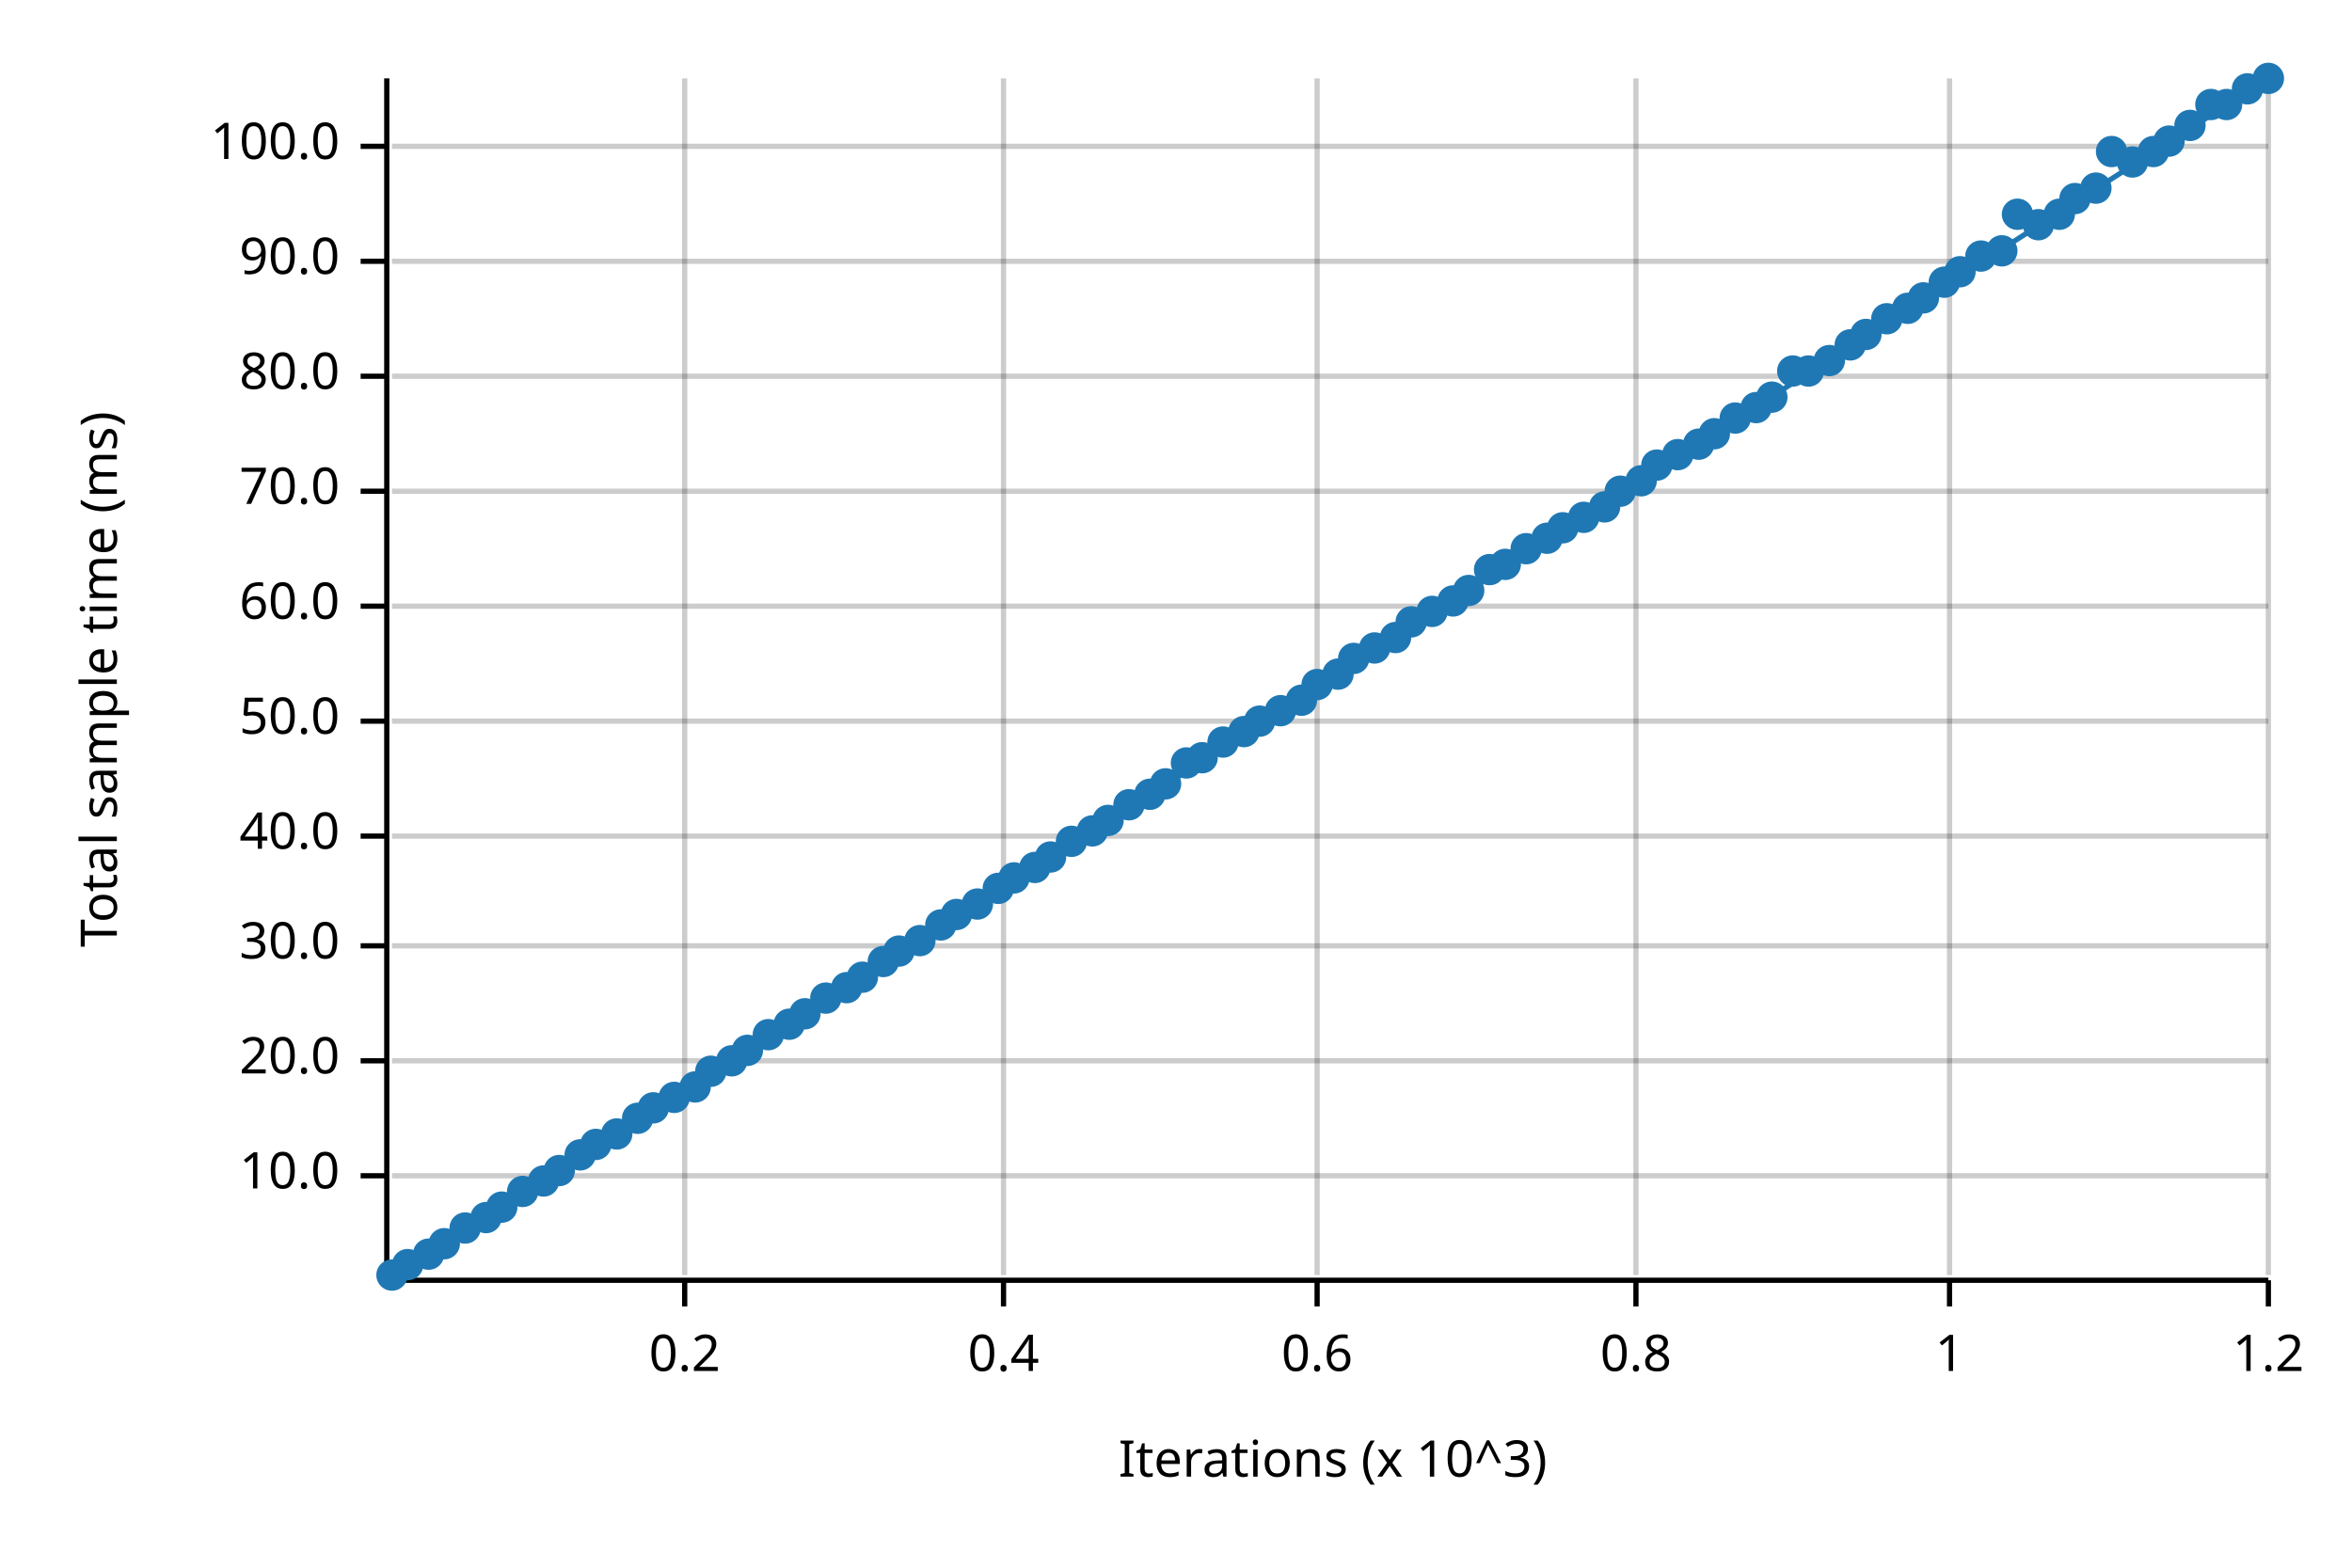
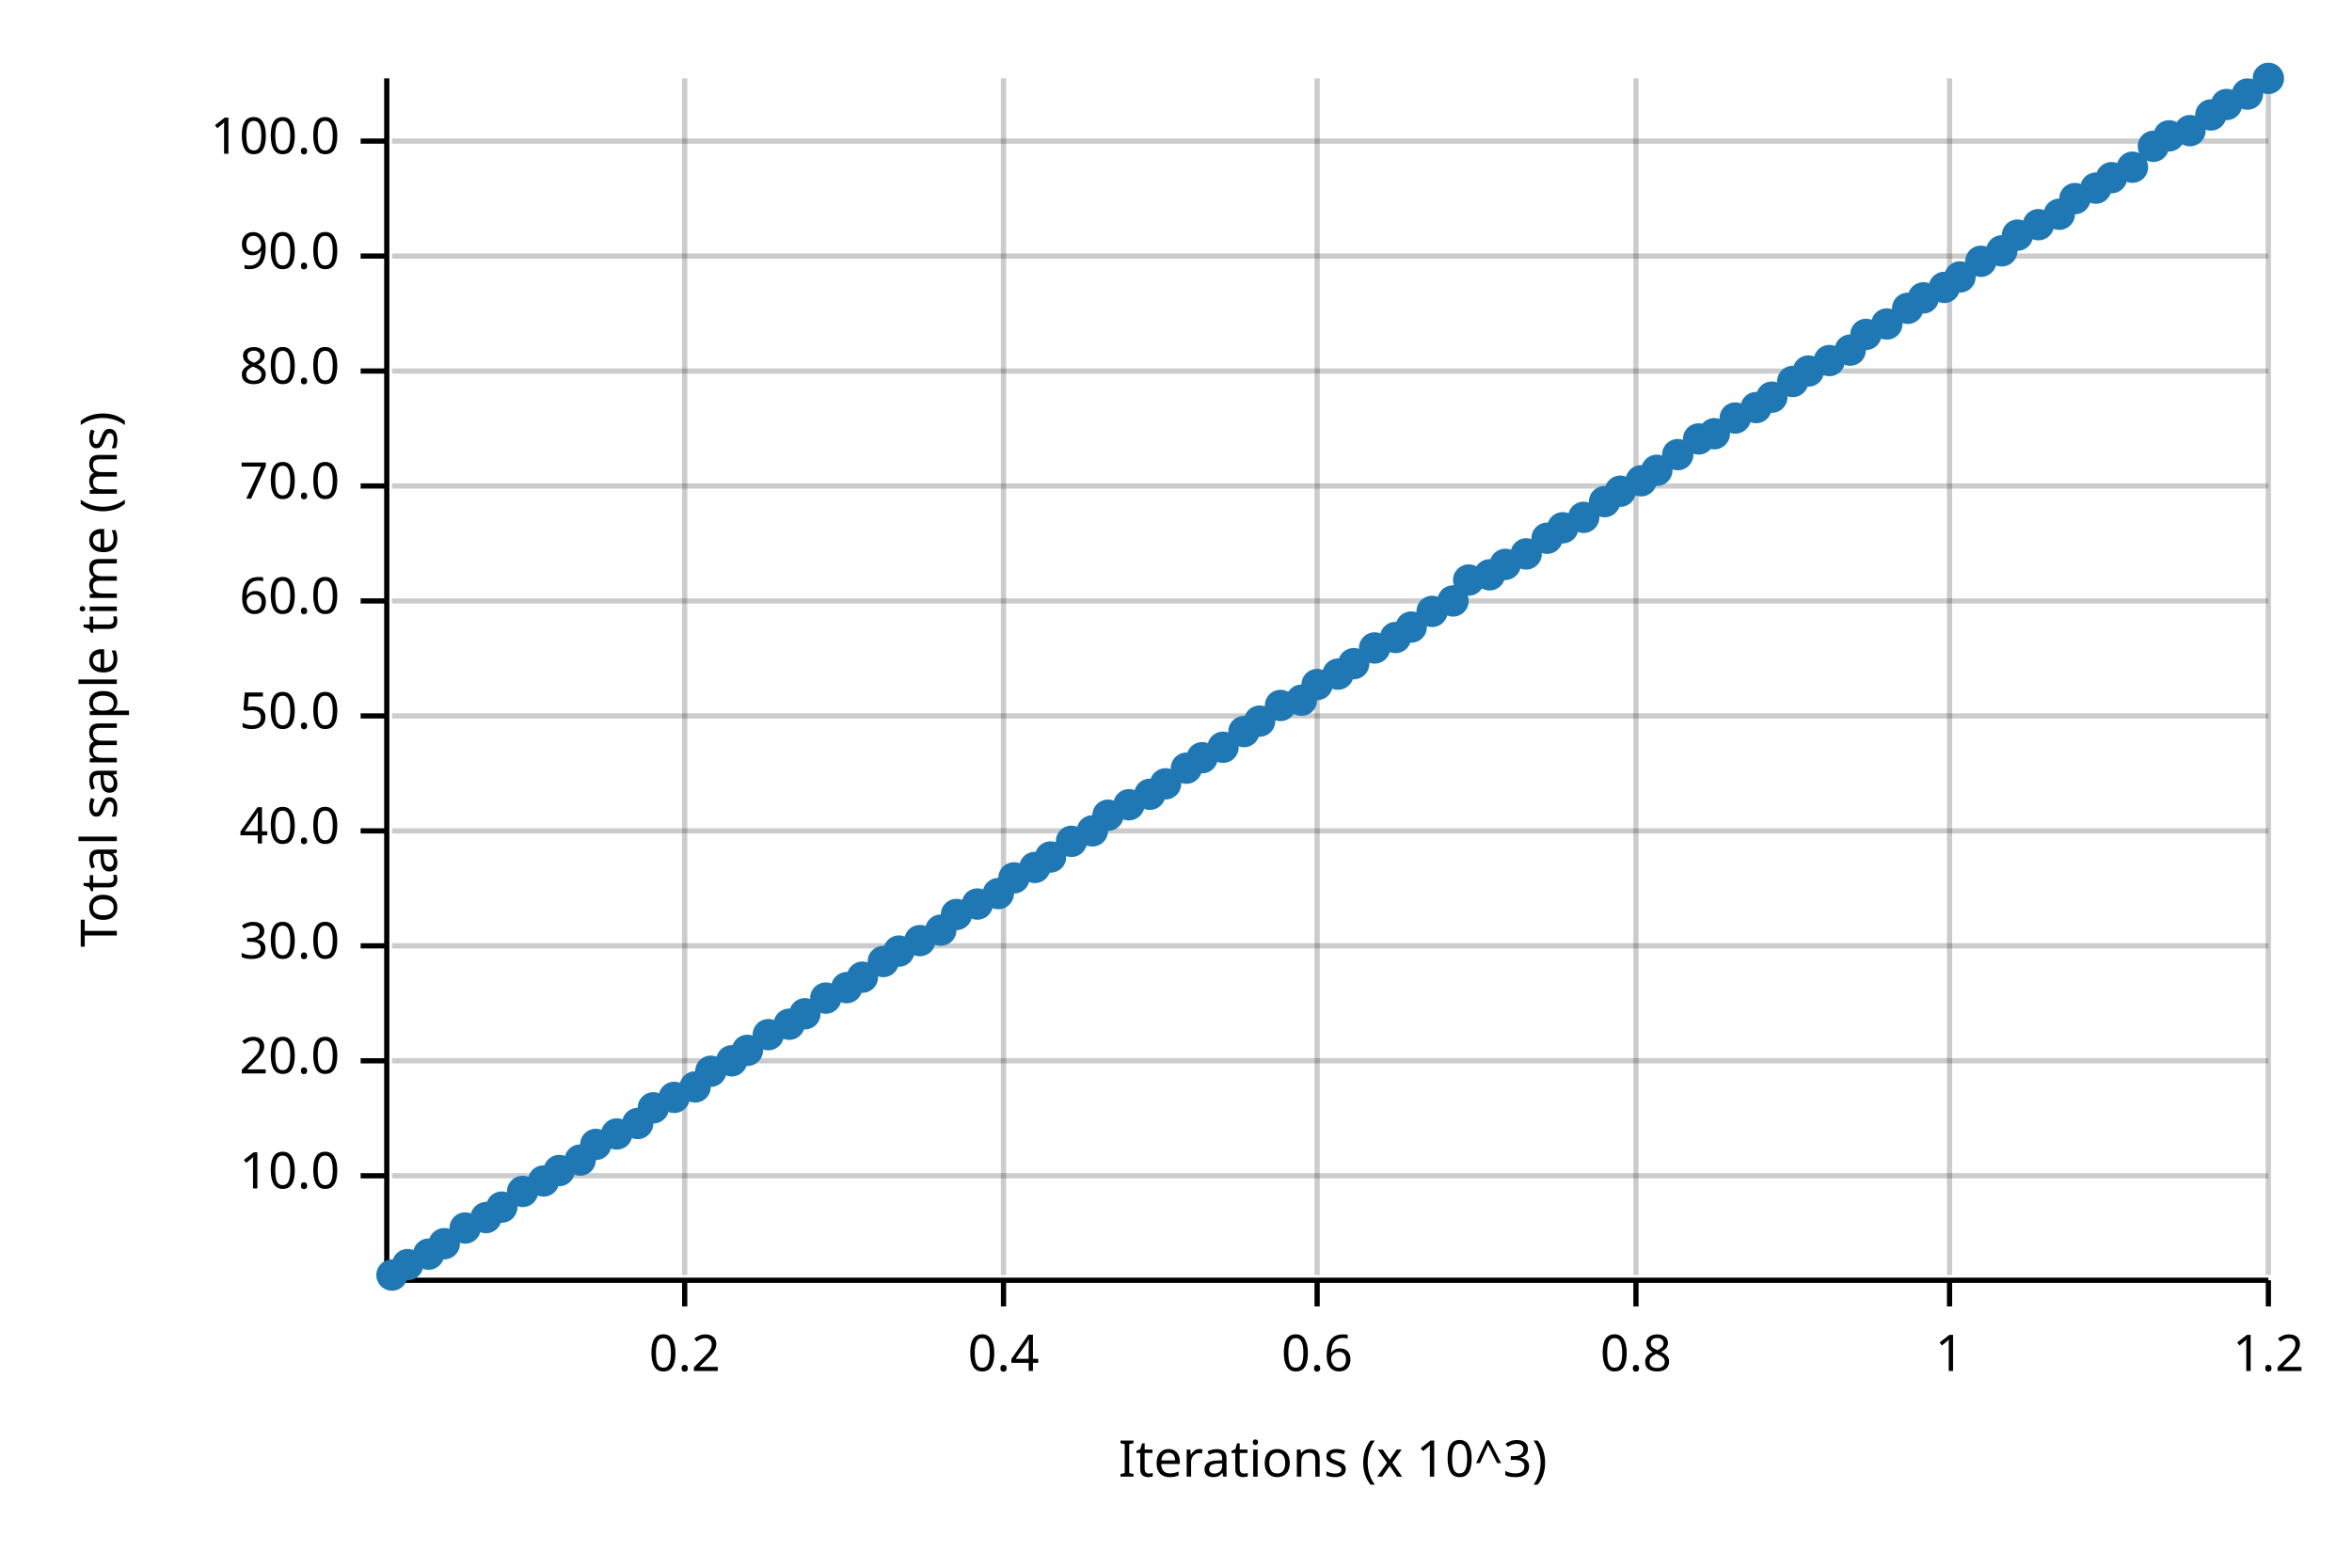
<svg xmlns="http://www.w3.org/2000/svg" width="450" height="300" viewBox="0 0 450 300">
  <text x="15" y="130" dy="0.76em" text-anchor="middle" font-family="sans-serif" font-size="9.677" opacity="1" fill="#000000" transform="rotate(270, 15, 130)">
Total sample time (ms)
</text>
  <text x="255" y="285" dy="-0.5ex" text-anchor="middle" font-family="sans-serif" font-size="9.677" opacity="1" fill="#000000">
Iterations (x 10^3)
</text>
  <line opacity="0.2" stroke="#000000" stroke-width="1" x1="131" y1="244" x2="131" y2="15" />
  <line opacity="0.2" stroke="#000000" stroke-width="1" x1="192" y1="244" x2="192" y2="15" />
  <line opacity="0.2" stroke="#000000" stroke-width="1" x1="252" y1="244" x2="252" y2="15" />
  <line opacity="0.2" stroke="#000000" stroke-width="1" x1="313" y1="244" x2="313" y2="15" />
  <line opacity="0.2" stroke="#000000" stroke-width="1" x1="373" y1="244" x2="373" y2="15" />
  <line opacity="0.2" stroke="#000000" stroke-width="1" x1="434" y1="244" x2="434" y2="15" />
  <line opacity="0.2" stroke="#000000" stroke-width="1" x1="75" y1="225" x2="434" y2="225" />
  <line opacity="0.2" stroke="#000000" stroke-width="1" x1="75" y1="203" x2="434" y2="203" />
  <line opacity="0.2" stroke="#000000" stroke-width="1" x1="75" y1="181" x2="434" y2="181" />
-   <line opacity="0.2" stroke="#000000" stroke-width="1" x1="75" y1="160" x2="434" y2="160" />
-   <line opacity="0.2" stroke="#000000" stroke-width="1" x1="75" y1="138" x2="434" y2="138" />
-   <line opacity="0.2" stroke="#000000" stroke-width="1" x1="75" y1="116" x2="434" y2="116" />
-   <line opacity="0.2" stroke="#000000" stroke-width="1" x1="75" y1="94" x2="434" y2="94" />
-   <line opacity="0.2" stroke="#000000" stroke-width="1" x1="75" y1="72" x2="434" y2="72" />
-   <line opacity="0.2" stroke="#000000" stroke-width="1" x1="75" y1="50" x2="434" y2="50" />
-   <line opacity="0.2" stroke="#000000" stroke-width="1" x1="75" y1="28" x2="434" y2="28" />
+   <line opacity="0.2" stroke="#000000" stroke-width="1" x1="75" y1="159" x2="434" y2="159" />
+   <line opacity="0.2" stroke="#000000" stroke-width="1" x1="75" y1="137" x2="434" y2="137" />
+   <line opacity="0.2" stroke="#000000" stroke-width="1" x1="75" y1="115" x2="434" y2="115" />
+   <line opacity="0.2" stroke="#000000" stroke-width="1" x1="75" y1="93" x2="434" y2="93" />
+   <line opacity="0.2" stroke="#000000" stroke-width="1" x1="75" y1="71" x2="434" y2="71" />
+   <line opacity="0.2" stroke="#000000" stroke-width="1" x1="75" y1="49" x2="434" y2="49" />
+   <line opacity="0.2" stroke="#000000" stroke-width="1" x1="75" y1="27" x2="434" y2="27" />
  <polyline fill="none" opacity="1" stroke="#000000" stroke-width="1" points="74,15 74,244 " />
  <text x="65" y="225" dy="0.5ex" text-anchor="end" font-family="sans-serif" font-size="9.677" opacity="1" fill="#000000">
10.0
</text>
  <polyline fill="none" opacity="1" stroke="#000000" stroke-width="1" points="69,225 74,225 " />
  <text x="65" y="203" dy="0.5ex" text-anchor="end" font-family="sans-serif" font-size="9.677" opacity="1" fill="#000000">
20.0
</text>
  <polyline fill="none" opacity="1" stroke="#000000" stroke-width="1" points="69,203 74,203 " />
  <text x="65" y="181" dy="0.5ex" text-anchor="end" font-family="sans-serif" font-size="9.677" opacity="1" fill="#000000">
30.0
</text>
  <polyline fill="none" opacity="1" stroke="#000000" stroke-width="1" points="69,181 74,181 " />
-   <text x="65" y="160" dy="0.5ex" text-anchor="end" font-family="sans-serif" font-size="9.677" opacity="1" fill="#000000">
+   <text x="65" y="159" dy="0.5ex" text-anchor="end" font-family="sans-serif" font-size="9.677" opacity="1" fill="#000000">
40.0
</text>
-   <polyline fill="none" opacity="1" stroke="#000000" stroke-width="1" points="69,160 74,160 " />
-   <text x="65" y="138" dy="0.5ex" text-anchor="end" font-family="sans-serif" font-size="9.677" opacity="1" fill="#000000">
+   <polyline fill="none" opacity="1" stroke="#000000" stroke-width="1" points="69,159 74,159 " />
+   <text x="65" y="137" dy="0.5ex" text-anchor="end" font-family="sans-serif" font-size="9.677" opacity="1" fill="#000000">
50.0
</text>
-   <polyline fill="none" opacity="1" stroke="#000000" stroke-width="1" points="69,138 74,138 " />
-   <text x="65" y="116" dy="0.5ex" text-anchor="end" font-family="sans-serif" font-size="9.677" opacity="1" fill="#000000">
+   <polyline fill="none" opacity="1" stroke="#000000" stroke-width="1" points="69,137 74,137 " />
+   <text x="65" y="115" dy="0.5ex" text-anchor="end" font-family="sans-serif" font-size="9.677" opacity="1" fill="#000000">
60.0
</text>
-   <polyline fill="none" opacity="1" stroke="#000000" stroke-width="1" points="69,116 74,116 " />
-   <text x="65" y="94" dy="0.5ex" text-anchor="end" font-family="sans-serif" font-size="9.677" opacity="1" fill="#000000">
+   <polyline fill="none" opacity="1" stroke="#000000" stroke-width="1" points="69,115 74,115 " />
+   <text x="65" y="93" dy="0.5ex" text-anchor="end" font-family="sans-serif" font-size="9.677" opacity="1" fill="#000000">
70.0
</text>
-   <polyline fill="none" opacity="1" stroke="#000000" stroke-width="1" points="69,94 74,94 " />
-   <text x="65" y="72" dy="0.5ex" text-anchor="end" font-family="sans-serif" font-size="9.677" opacity="1" fill="#000000">
+   <polyline fill="none" opacity="1" stroke="#000000" stroke-width="1" points="69,93 74,93 " />
+   <text x="65" y="71" dy="0.5ex" text-anchor="end" font-family="sans-serif" font-size="9.677" opacity="1" fill="#000000">
80.0
</text>
-   <polyline fill="none" opacity="1" stroke="#000000" stroke-width="1" points="69,72 74,72 " />
-   <text x="65" y="50" dy="0.5ex" text-anchor="end" font-family="sans-serif" font-size="9.677" opacity="1" fill="#000000">
+   <polyline fill="none" opacity="1" stroke="#000000" stroke-width="1" points="69,71 74,71 " />
+   <text x="65" y="49" dy="0.5ex" text-anchor="end" font-family="sans-serif" font-size="9.677" opacity="1" fill="#000000">
90.0
</text>
-   <polyline fill="none" opacity="1" stroke="#000000" stroke-width="1" points="69,50 74,50 " />
-   <text x="65" y="28" dy="0.5ex" text-anchor="end" font-family="sans-serif" font-size="9.677" opacity="1" fill="#000000">
+   <polyline fill="none" opacity="1" stroke="#000000" stroke-width="1" points="69,49 74,49 " />
+   <text x="65" y="27" dy="0.5ex" text-anchor="end" font-family="sans-serif" font-size="9.677" opacity="1" fill="#000000">
100.0
</text>
-   <polyline fill="none" opacity="1" stroke="#000000" stroke-width="1" points="69,28 74,28 " />
+   <polyline fill="none" opacity="1" stroke="#000000" stroke-width="1" points="69,27 74,27 " />
  <polyline fill="none" opacity="1" stroke="#000000" stroke-width="1" points="75,245 434,245 " />
  <text x="131" y="255" dy="0.76em" text-anchor="middle" font-family="sans-serif" font-size="9.677" opacity="1" fill="#000000">
0.2
</text>
  <polyline fill="none" opacity="1" stroke="#000000" stroke-width="1" points="131,245 131,250 " />
  <text x="192" y="255" dy="0.76em" text-anchor="middle" font-family="sans-serif" font-size="9.677" opacity="1" fill="#000000">
0.4
</text>
  <polyline fill="none" opacity="1" stroke="#000000" stroke-width="1" points="192,245 192,250 " />
  <text x="252" y="255" dy="0.76em" text-anchor="middle" font-family="sans-serif" font-size="9.677" opacity="1" fill="#000000">
0.6
</text>
  <polyline fill="none" opacity="1" stroke="#000000" stroke-width="1" points="252,245 252,250 " />
  <text x="313" y="255" dy="0.76em" text-anchor="middle" font-family="sans-serif" font-size="9.677" opacity="1" fill="#000000">
0.8
</text>
  <polyline fill="none" opacity="1" stroke="#000000" stroke-width="1" points="313,245 313,250 " />
  <text x="373" y="255" dy="0.76em" text-anchor="middle" font-family="sans-serif" font-size="9.677" opacity="1" fill="#000000">
1
</text>
  <polyline fill="none" opacity="1" stroke="#000000" stroke-width="1" points="373,245 373,250 " />
  <text x="434" y="255" dy="0.76em" text-anchor="middle" font-family="sans-serif" font-size="9.677" opacity="1" fill="#000000">
1.2
</text>
  <polyline fill="none" opacity="1" stroke="#000000" stroke-width="1" points="434,245 434,250 " />
  <circle cx="75" cy="244" r="3" opacity="1" fill="#1F78B4" stroke="none" stroke-width="1" />
  <circle cx="78" cy="242" r="3" opacity="1" fill="#1F78B4" stroke="none" stroke-width="1" />
  <circle cx="82" cy="240" r="3" opacity="1" fill="#1F78B4" stroke="none" stroke-width="1" />
  <circle cx="85" cy="238" r="3" opacity="1" fill="#1F78B4" stroke="none" stroke-width="1" />
  <circle cx="89" cy="235" r="3" opacity="1" fill="#1F78B4" stroke="none" stroke-width="1" />
  <circle cx="93" cy="233" r="3" opacity="1" fill="#1F78B4" stroke="none" stroke-width="1" />
  <circle cx="96" cy="231" r="3" opacity="1" fill="#1F78B4" stroke="none" stroke-width="1" />
  <circle cx="100" cy="228" r="3" opacity="1" fill="#1F78B4" stroke="none" stroke-width="1" />
  <circle cx="104" cy="226" r="3" opacity="1" fill="#1F78B4" stroke="none" stroke-width="1" />
  <circle cx="107" cy="224" r="3" opacity="1" fill="#1F78B4" stroke="none" stroke-width="1" />
-   <circle cx="111" cy="221" r="3" opacity="1" fill="#1F78B4" stroke="none" stroke-width="1" />
+   <circle cx="111" cy="222" r="3" opacity="1" fill="#1F78B4" stroke="none" stroke-width="1" />
  <circle cx="114" cy="219" r="3" opacity="1" fill="#1F78B4" stroke="none" stroke-width="1" />
  <circle cx="118" cy="217" r="3" opacity="1" fill="#1F78B4" stroke="none" stroke-width="1" />
-   <circle cx="122" cy="214" r="3" opacity="1" fill="#1F78B4" stroke="none" stroke-width="1" />
+   <circle cx="122" cy="215" r="3" opacity="1" fill="#1F78B4" stroke="none" stroke-width="1" />
  <circle cx="125" cy="212" r="3" opacity="1" fill="#1F78B4" stroke="none" stroke-width="1" />
  <circle cx="129" cy="210" r="3" opacity="1" fill="#1F78B4" stroke="none" stroke-width="1" />
  <circle cx="133" cy="208" r="3" opacity="1" fill="#1F78B4" stroke="none" stroke-width="1" />
  <circle cx="136" cy="205" r="3" opacity="1" fill="#1F78B4" stroke="none" stroke-width="1" />
  <circle cx="140" cy="203" r="3" opacity="1" fill="#1F78B4" stroke="none" stroke-width="1" />
  <circle cx="143" cy="201" r="3" opacity="1" fill="#1F78B4" stroke="none" stroke-width="1" />
  <circle cx="147" cy="198" r="3" opacity="1" fill="#1F78B4" stroke="none" stroke-width="1" />
  <circle cx="151" cy="196" r="3" opacity="1" fill="#1F78B4" stroke="none" stroke-width="1" />
  <circle cx="154" cy="194" r="3" opacity="1" fill="#1F78B4" stroke="none" stroke-width="1" />
  <circle cx="158" cy="191" r="3" opacity="1" fill="#1F78B4" stroke="none" stroke-width="1" />
  <circle cx="162" cy="189" r="3" opacity="1" fill="#1F78B4" stroke="none" stroke-width="1" />
  <circle cx="165" cy="187" r="3" opacity="1" fill="#1F78B4" stroke="none" stroke-width="1" />
  <circle cx="169" cy="184" r="3" opacity="1" fill="#1F78B4" stroke="none" stroke-width="1" />
  <circle cx="172" cy="182" r="3" opacity="1" fill="#1F78B4" stroke="none" stroke-width="1" />
  <circle cx="176" cy="180" r="3" opacity="1" fill="#1F78B4" stroke="none" stroke-width="1" />
-   <circle cx="180" cy="177" r="3" opacity="1" fill="#1F78B4" stroke="none" stroke-width="1" />
+   <circle cx="180" cy="178" r="3" opacity="1" fill="#1F78B4" stroke="none" stroke-width="1" />
  <circle cx="183" cy="175" r="3" opacity="1" fill="#1F78B4" stroke="none" stroke-width="1" />
  <circle cx="187" cy="173" r="3" opacity="1" fill="#1F78B4" stroke="none" stroke-width="1" />
-   <circle cx="191" cy="170" r="3" opacity="1" fill="#1F78B4" stroke="none" stroke-width="1" />
+   <circle cx="191" cy="171" r="3" opacity="1" fill="#1F78B4" stroke="none" stroke-width="1" />
  <circle cx="194" cy="168" r="3" opacity="1" fill="#1F78B4" stroke="none" stroke-width="1" />
  <circle cx="198" cy="166" r="3" opacity="1" fill="#1F78B4" stroke="none" stroke-width="1" />
  <circle cx="201" cy="164" r="3" opacity="1" fill="#1F78B4" stroke="none" stroke-width="1" />
  <circle cx="205" cy="161" r="3" opacity="1" fill="#1F78B4" stroke="none" stroke-width="1" />
  <circle cx="209" cy="159" r="3" opacity="1" fill="#1F78B4" stroke="none" stroke-width="1" />
-   <circle cx="212" cy="157" r="3" opacity="1" fill="#1F78B4" stroke="none" stroke-width="1" />
+   <circle cx="212" cy="156" r="3" opacity="1" fill="#1F78B4" stroke="none" stroke-width="1" />
  <circle cx="216" cy="154" r="3" opacity="1" fill="#1F78B4" stroke="none" stroke-width="1" />
  <circle cx="220" cy="152" r="3" opacity="1" fill="#1F78B4" stroke="none" stroke-width="1" />
  <circle cx="223" cy="150" r="3" opacity="1" fill="#1F78B4" stroke="none" stroke-width="1" />
-   <circle cx="227" cy="146" r="3" opacity="1" fill="#1F78B4" stroke="none" stroke-width="1" />
+   <circle cx="227" cy="147" r="3" opacity="1" fill="#1F78B4" stroke="none" stroke-width="1" />
  <circle cx="230" cy="145" r="3" opacity="1" fill="#1F78B4" stroke="none" stroke-width="1" />
-   <circle cx="234" cy="142" r="3" opacity="1" fill="#1F78B4" stroke="none" stroke-width="1" />
+   <circle cx="234" cy="143" r="3" opacity="1" fill="#1F78B4" stroke="none" stroke-width="1" />
  <circle cx="238" cy="140" r="3" opacity="1" fill="#1F78B4" stroke="none" stroke-width="1" />
  <circle cx="241" cy="138" r="3" opacity="1" fill="#1F78B4" stroke="none" stroke-width="1" />
-   <circle cx="245" cy="136" r="3" opacity="1" fill="#1F78B4" stroke="none" stroke-width="1" />
+   <circle cx="245" cy="135" r="3" opacity="1" fill="#1F78B4" stroke="none" stroke-width="1" />
  <circle cx="249" cy="134" r="3" opacity="1" fill="#1F78B4" stroke="none" stroke-width="1" />
  <circle cx="252" cy="131" r="3" opacity="1" fill="#1F78B4" stroke="none" stroke-width="1" />
  <circle cx="256" cy="129" r="3" opacity="1" fill="#1F78B4" stroke="none" stroke-width="1" />
-   <circle cx="259" cy="126" r="3" opacity="1" fill="#1F78B4" stroke="none" stroke-width="1" />
+   <circle cx="259" cy="127" r="3" opacity="1" fill="#1F78B4" stroke="none" stroke-width="1" />
  <circle cx="263" cy="124" r="3" opacity="1" fill="#1F78B4" stroke="none" stroke-width="1" />
  <circle cx="267" cy="122" r="3" opacity="1" fill="#1F78B4" stroke="none" stroke-width="1" />
-   <circle cx="270" cy="119" r="3" opacity="1" fill="#1F78B4" stroke="none" stroke-width="1" />
+   <circle cx="270" cy="120" r="3" opacity="1" fill="#1F78B4" stroke="none" stroke-width="1" />
  <circle cx="274" cy="117" r="3" opacity="1" fill="#1F78B4" stroke="none" stroke-width="1" />
  <circle cx="278" cy="115" r="3" opacity="1" fill="#1F78B4" stroke="none" stroke-width="1" />
-   <circle cx="281" cy="113" r="3" opacity="1" fill="#1F78B4" stroke="none" stroke-width="1" />
-   <circle cx="285" cy="109" r="3" opacity="1" fill="#1F78B4" stroke="none" stroke-width="1" />
+   <circle cx="281" cy="111" r="3" opacity="1" fill="#1F78B4" stroke="none" stroke-width="1" />
+   <circle cx="285" cy="110" r="3" opacity="1" fill="#1F78B4" stroke="none" stroke-width="1" />
  <circle cx="288" cy="108" r="3" opacity="1" fill="#1F78B4" stroke="none" stroke-width="1" />
-   <circle cx="292" cy="105" r="3" opacity="1" fill="#1F78B4" stroke="none" stroke-width="1" />
+   <circle cx="292" cy="106" r="3" opacity="1" fill="#1F78B4" stroke="none" stroke-width="1" />
  <circle cx="296" cy="103" r="3" opacity="1" fill="#1F78B4" stroke="none" stroke-width="1" />
  <circle cx="299" cy="101" r="3" opacity="1" fill="#1F78B4" stroke="none" stroke-width="1" />
  <circle cx="303" cy="99" r="3" opacity="1" fill="#1F78B4" stroke="none" stroke-width="1" />
-   <circle cx="307" cy="97" r="3" opacity="1" fill="#1F78B4" stroke="none" stroke-width="1" />
+   <circle cx="307" cy="96" r="3" opacity="1" fill="#1F78B4" stroke="none" stroke-width="1" />
  <circle cx="310" cy="94" r="3" opacity="1" fill="#1F78B4" stroke="none" stroke-width="1" />
  <circle cx="314" cy="92" r="3" opacity="1" fill="#1F78B4" stroke="none" stroke-width="1" />
-   <circle cx="317" cy="89" r="3" opacity="1" fill="#1F78B4" stroke="none" stroke-width="1" />
+   <circle cx="317" cy="90" r="3" opacity="1" fill="#1F78B4" stroke="none" stroke-width="1" />
  <circle cx="321" cy="87" r="3" opacity="1" fill="#1F78B4" stroke="none" stroke-width="1" />
-   <circle cx="325" cy="85" r="3" opacity="1" fill="#1F78B4" stroke="none" stroke-width="1" />
+   <circle cx="325" cy="84" r="3" opacity="1" fill="#1F78B4" stroke="none" stroke-width="1" />
  <circle cx="328" cy="83" r="3" opacity="1" fill="#1F78B4" stroke="none" stroke-width="1" />
  <circle cx="332" cy="80" r="3" opacity="1" fill="#1F78B4" stroke="none" stroke-width="1" />
  <circle cx="336" cy="78" r="3" opacity="1" fill="#1F78B4" stroke="none" stroke-width="1" />
  <circle cx="339" cy="76" r="3" opacity="1" fill="#1F78B4" stroke="none" stroke-width="1" />
-   <circle cx="343" cy="71" r="3" opacity="1" fill="#1F78B4" stroke="none" stroke-width="1" />
+   <circle cx="343" cy="73" r="3" opacity="1" fill="#1F78B4" stroke="none" stroke-width="1" />
  <circle cx="346" cy="71" r="3" opacity="1" fill="#1F78B4" stroke="none" stroke-width="1" />
  <circle cx="350" cy="69" r="3" opacity="1" fill="#1F78B4" stroke="none" stroke-width="1" />
-   <circle cx="354" cy="66" r="3" opacity="1" fill="#1F78B4" stroke="none" stroke-width="1" />
+   <circle cx="354" cy="67" r="3" opacity="1" fill="#1F78B4" stroke="none" stroke-width="1" />
  <circle cx="357" cy="64" r="3" opacity="1" fill="#1F78B4" stroke="none" stroke-width="1" />
-   <circle cx="361" cy="61" r="3" opacity="1" fill="#1F78B4" stroke="none" stroke-width="1" />
+   <circle cx="361" cy="62" r="3" opacity="1" fill="#1F78B4" stroke="none" stroke-width="1" />
  <circle cx="365" cy="59" r="3" opacity="1" fill="#1F78B4" stroke="none" stroke-width="1" />
  <circle cx="368" cy="57" r="3" opacity="1" fill="#1F78B4" stroke="none" stroke-width="1" />
-   <circle cx="372" cy="54" r="3" opacity="1" fill="#1F78B4" stroke="none" stroke-width="1" />
-   <circle cx="375" cy="52" r="3" opacity="1" fill="#1F78B4" stroke="none" stroke-width="1" />
-   <circle cx="379" cy="49" r="3" opacity="1" fill="#1F78B4" stroke="none" stroke-width="1" />
+   <circle cx="372" cy="55" r="3" opacity="1" fill="#1F78B4" stroke="none" stroke-width="1" />
+   <circle cx="375" cy="53" r="3" opacity="1" fill="#1F78B4" stroke="none" stroke-width="1" />
+   <circle cx="379" cy="50" r="3" opacity="1" fill="#1F78B4" stroke="none" stroke-width="1" />
  <circle cx="383" cy="48" r="3" opacity="1" fill="#1F78B4" stroke="none" stroke-width="1" />
-   <circle cx="386" cy="41" r="3" opacity="1" fill="#1F78B4" stroke="none" stroke-width="1" />
+   <circle cx="386" cy="45" r="3" opacity="1" fill="#1F78B4" stroke="none" stroke-width="1" />
  <circle cx="390" cy="43" r="3" opacity="1" fill="#1F78B4" stroke="none" stroke-width="1" />
  <circle cx="394" cy="41" r="3" opacity="1" fill="#1F78B4" stroke="none" stroke-width="1" />
  <circle cx="397" cy="38" r="3" opacity="1" fill="#1F78B4" stroke="none" stroke-width="1" />
  <circle cx="401" cy="36" r="3" opacity="1" fill="#1F78B4" stroke="none" stroke-width="1" />
-   <circle cx="404" cy="29" r="3" opacity="1" fill="#1F78B4" stroke="none" stroke-width="1" />
-   <circle cx="408" cy="31" r="3" opacity="1" fill="#1F78B4" stroke="none" stroke-width="1" />
-   <circle cx="412" cy="29" r="3" opacity="1" fill="#1F78B4" stroke="none" stroke-width="1" />
-   <circle cx="415" cy="27" r="3" opacity="1" fill="#1F78B4" stroke="none" stroke-width="1" />
-   <circle cx="419" cy="24" r="3" opacity="1" fill="#1F78B4" stroke="none" stroke-width="1" />
-   <circle cx="423" cy="20" r="3" opacity="1" fill="#1F78B4" stroke="none" stroke-width="1" />
+   <circle cx="404" cy="34" r="3" opacity="1" fill="#1F78B4" stroke="none" stroke-width="1" />
+   <circle cx="408" cy="32" r="3" opacity="1" fill="#1F78B4" stroke="none" stroke-width="1" />
+   <circle cx="412" cy="28" r="3" opacity="1" fill="#1F78B4" stroke="none" stroke-width="1" />
+   <circle cx="415" cy="26" r="3" opacity="1" fill="#1F78B4" stroke="none" stroke-width="1" />
+   <circle cx="419" cy="25" r="3" opacity="1" fill="#1F78B4" stroke="none" stroke-width="1" />
+   <circle cx="423" cy="22" r="3" opacity="1" fill="#1F78B4" stroke="none" stroke-width="1" />
  <circle cx="426" cy="20" r="3" opacity="1" fill="#1F78B4" stroke="none" stroke-width="1" />
-   <circle cx="430" cy="17" r="3" opacity="1" fill="#1F78B4" stroke="none" stroke-width="1" />
+   <circle cx="430" cy="18" r="3" opacity="1" fill="#1F78B4" stroke="none" stroke-width="1" />
  <circle cx="434" cy="15" r="3" opacity="1" fill="#1F78B4" stroke="none" stroke-width="1" />
  <polyline fill="none" opacity="1" stroke="#1F78B4" stroke-width="1" points="75,245 434,15 " />
  <polygon opacity="0.25" fill="#1F78B4" points="75,245 434,15 434,15 " />
</svg>
